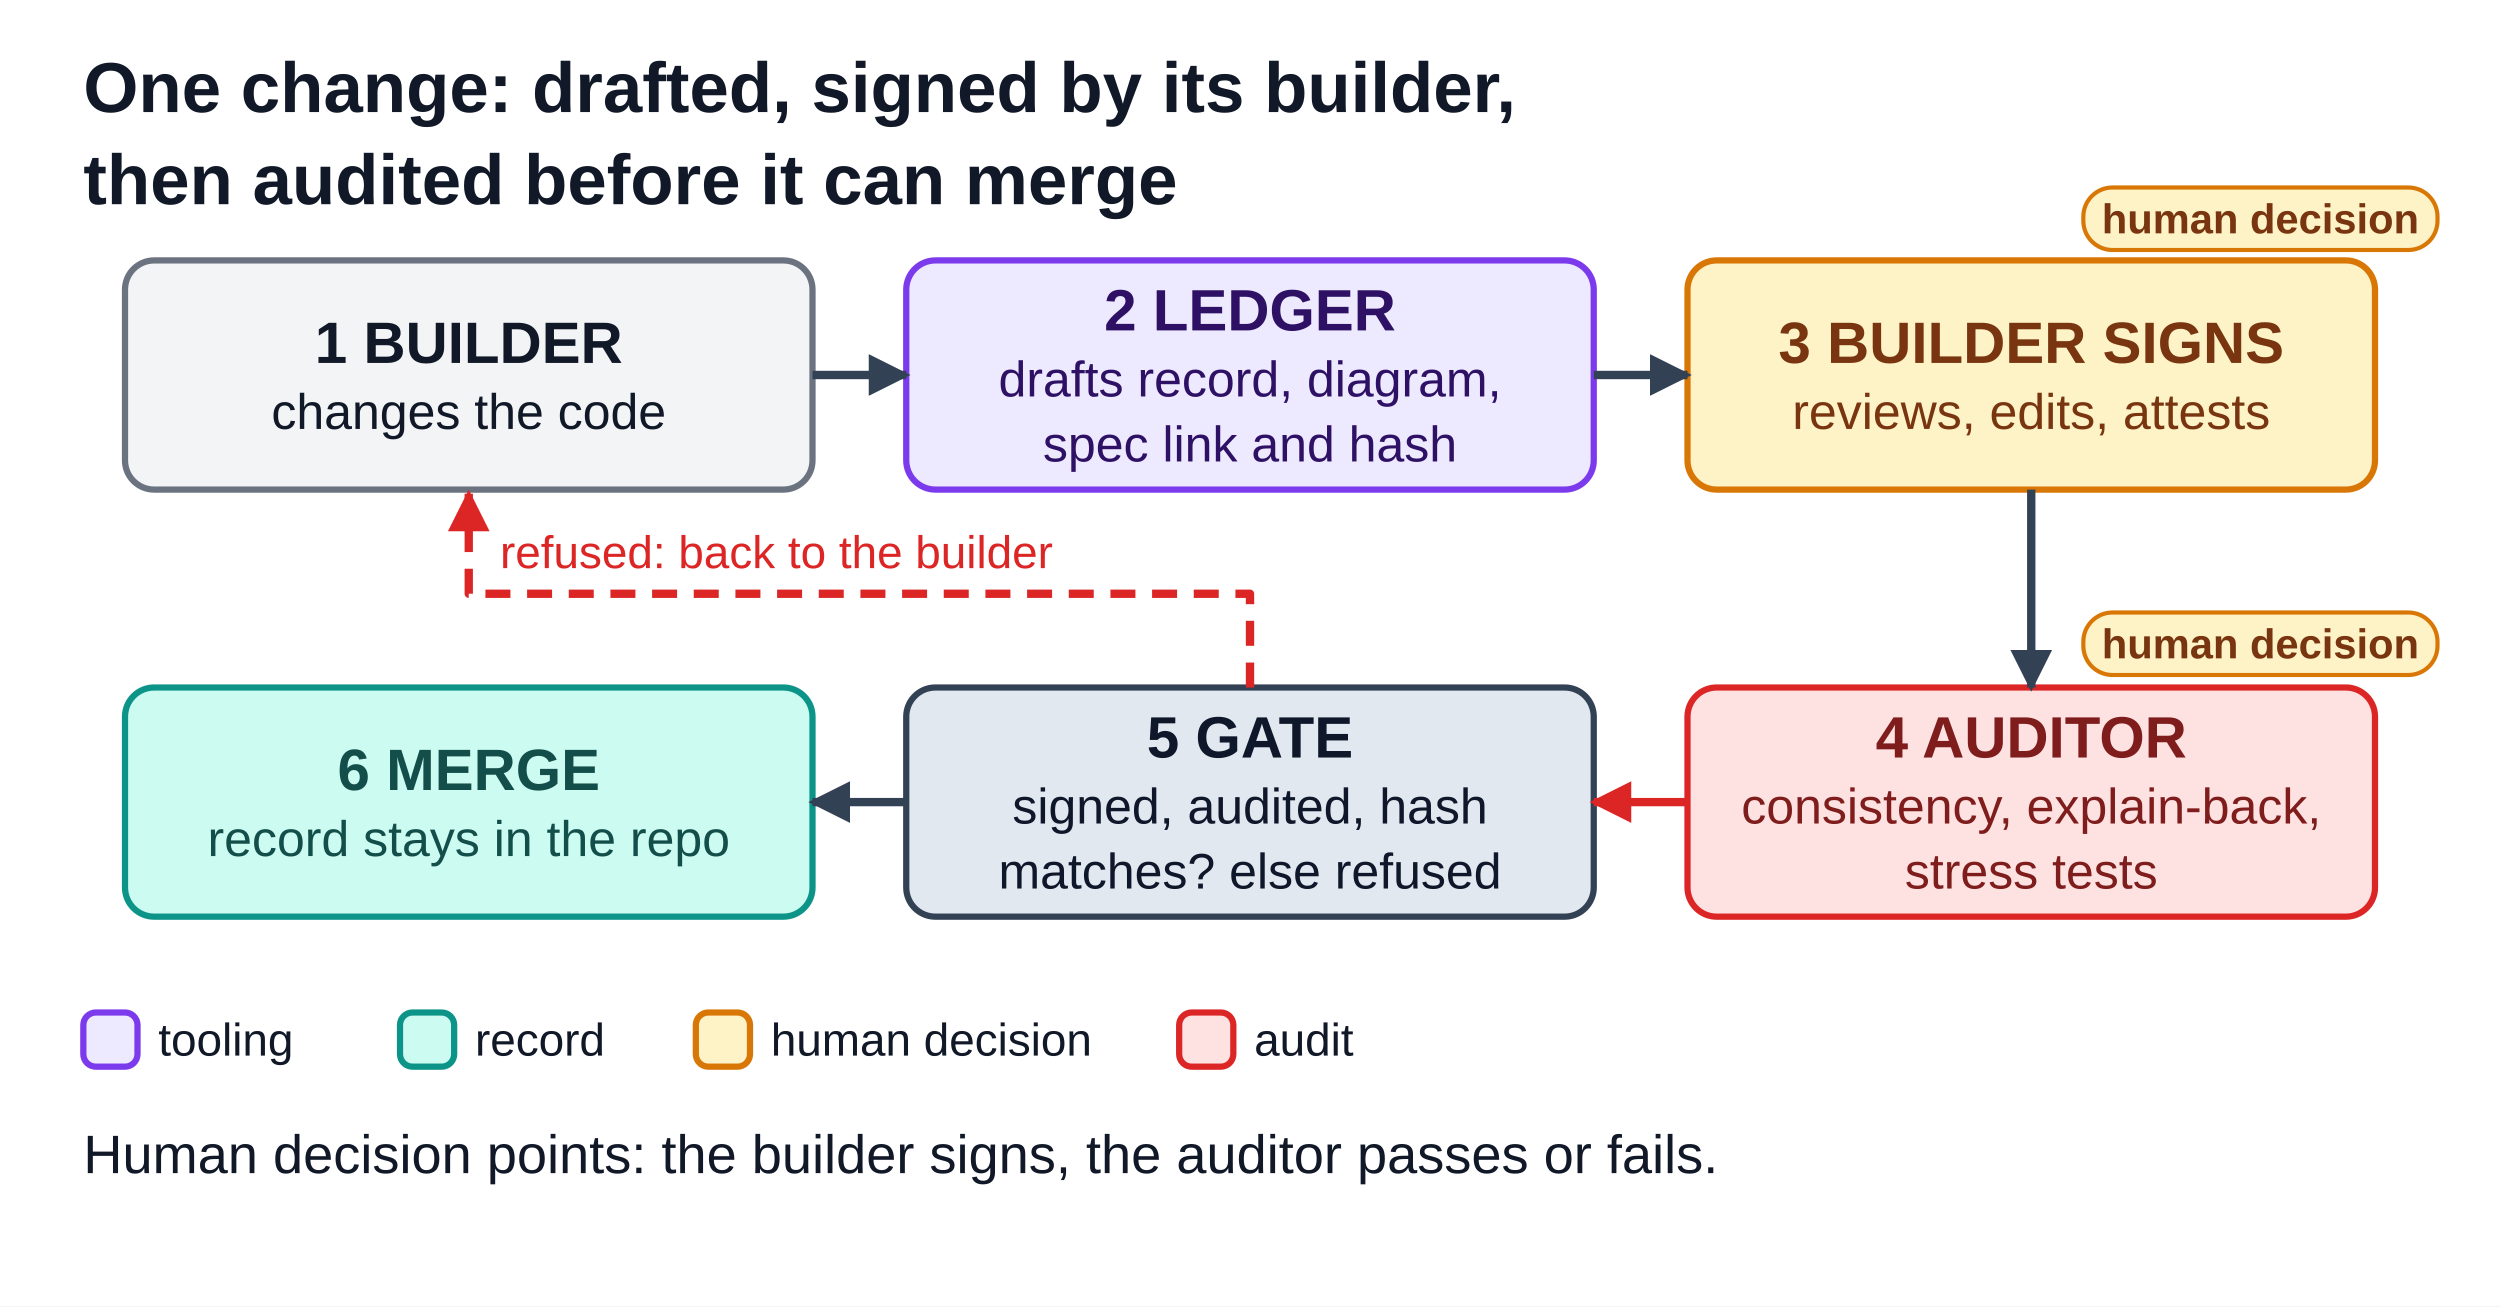
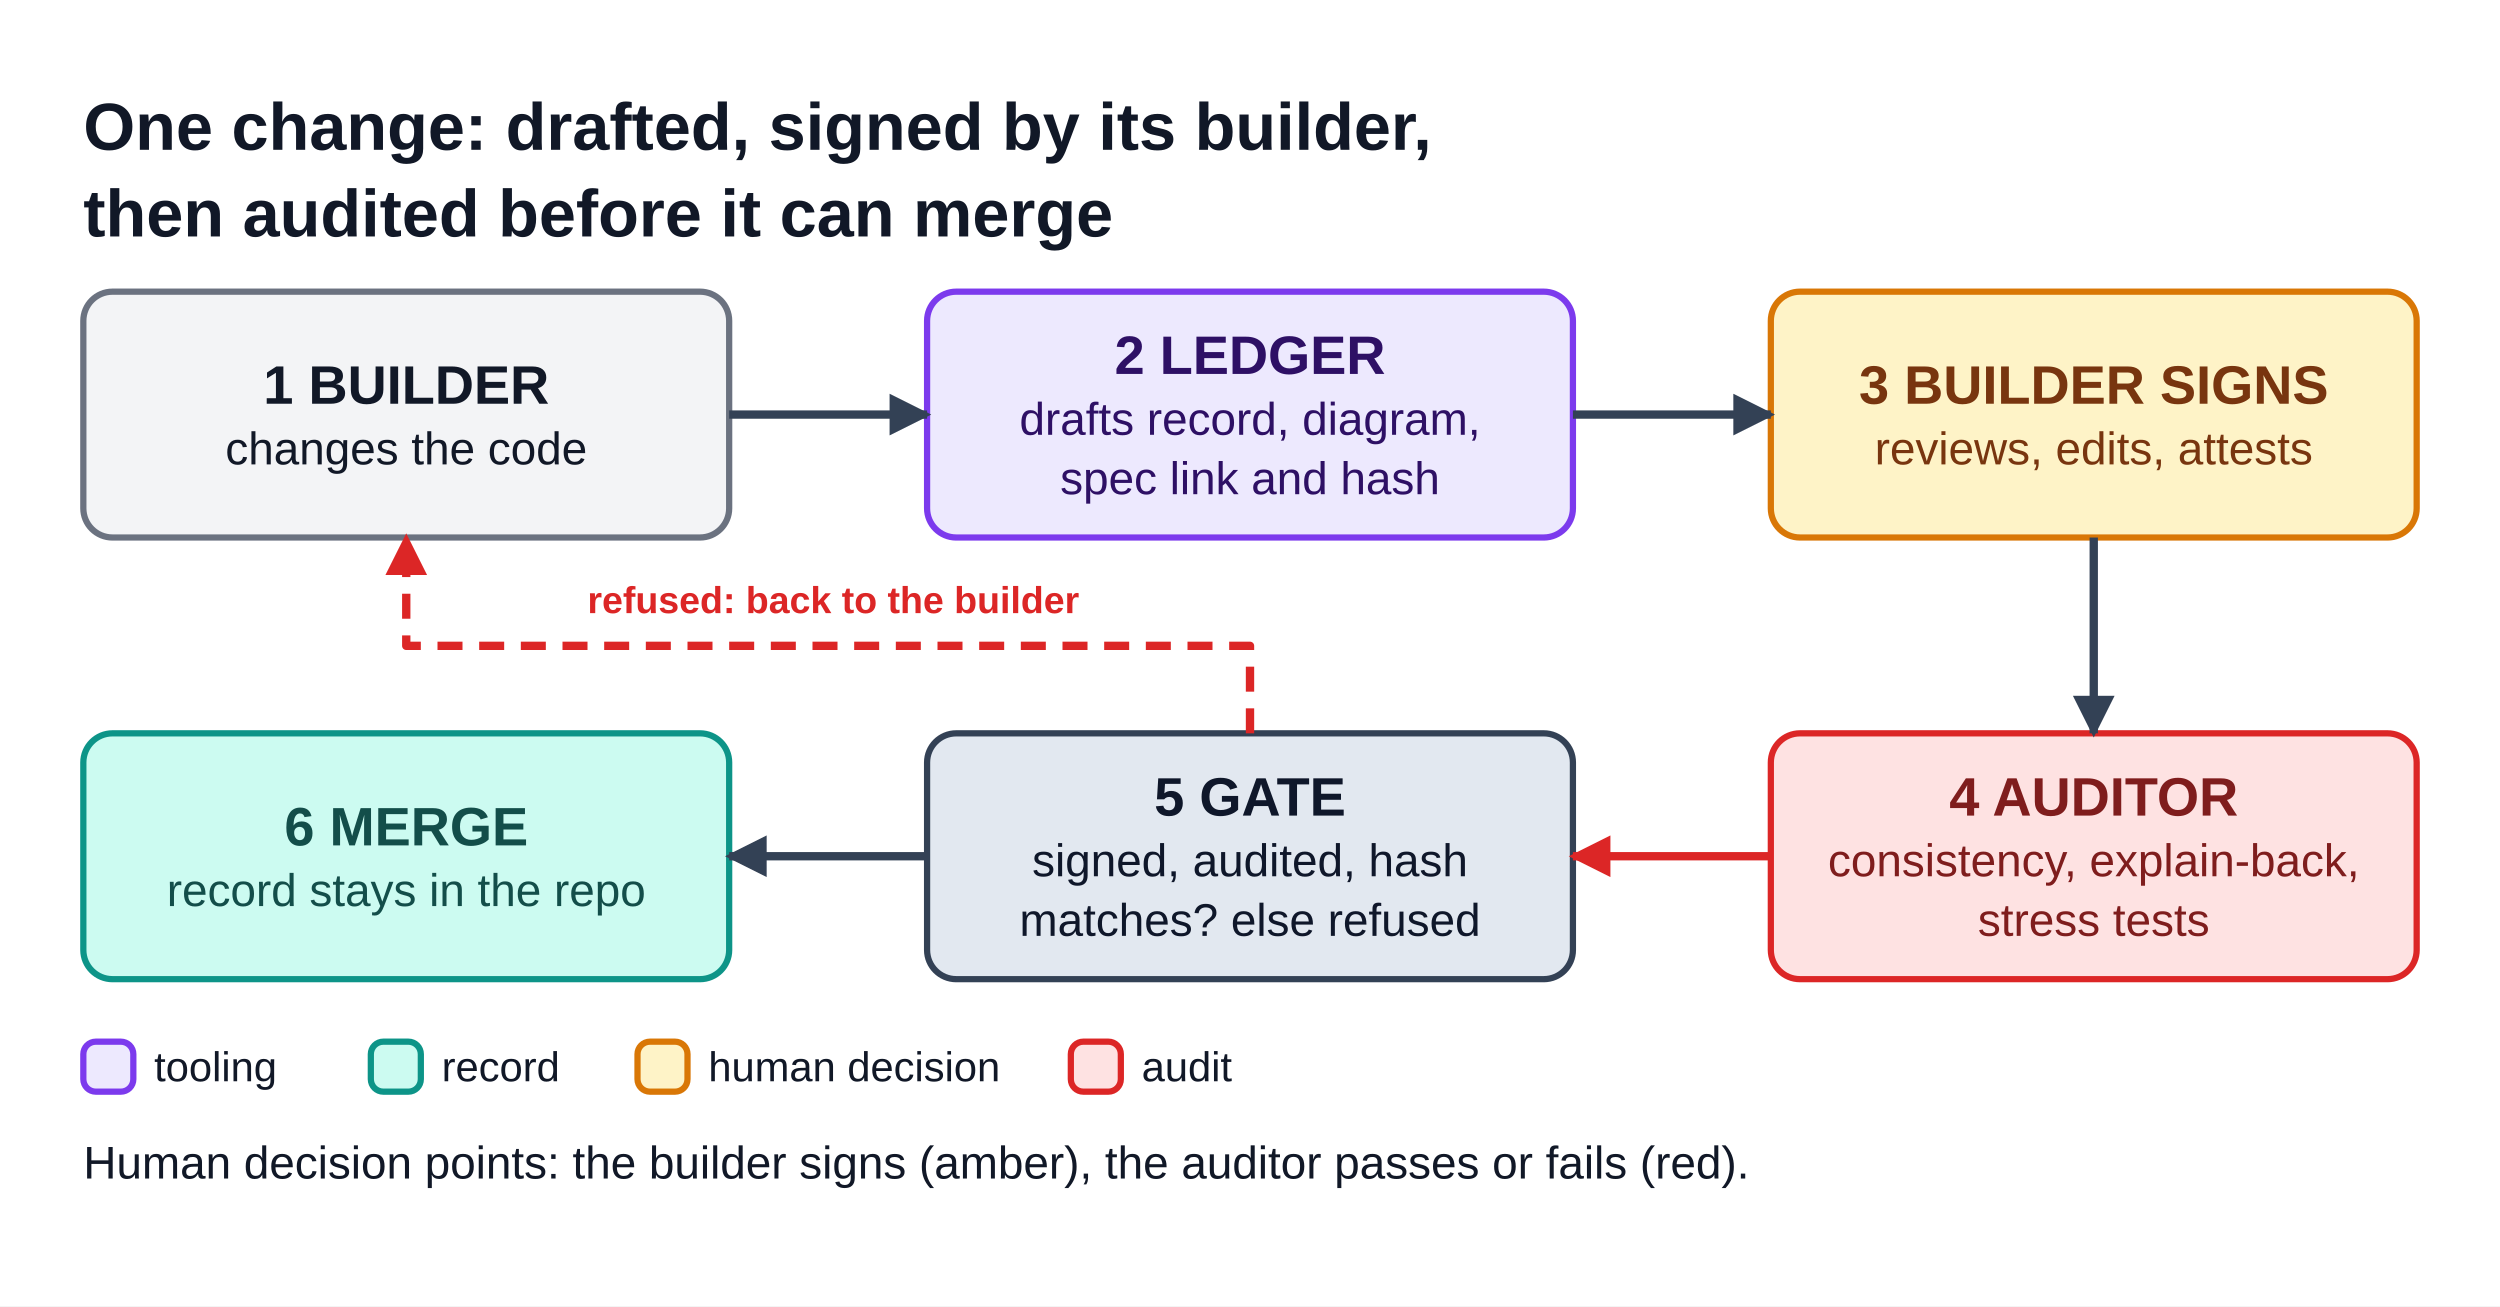
<svg xmlns="http://www.w3.org/2000/svg" width="1200" height="627" viewBox="0 0 1200 627" font-family="Segoe UI, Arial, Helvetica, sans-serif">
  <defs>
    <marker id="m334155" viewBox="0 0 10 10" refX="9" refY="5" markerWidth="5" markerHeight="5" orient="auto-start-reverse">
      <path d="M0,0 L10,5 L0,10 z" fill="#334155" />
    </marker>
    <marker id="mDC2626" viewBox="0 0 10 10" refX="9" refY="5" markerWidth="5" markerHeight="5" orient="auto-start-reverse">
      <path d="M0,0 L10,5 L0,10 z" fill="#DC2626" />
    </marker>
  </defs>
  <rect width="1200" height="627" fill="#FFFFFF" />
-   <text x="40" y="53.8" text-anchor="start" font-size="34" font-weight="700" fill="#111827">One change: drafted, signed by its builder,</text>
-   <text x="40" y="98.0" text-anchor="start" font-size="34" font-weight="700" fill="#111827">then audited before it can merge</text>
-   <rect x="60" y="125" width="330" height="110" rx="14" fill="#F3F4F6" fill-opacity="1" stroke="#6B7280" stroke-width="3" />
-   <text x="225.0" y="174.2" text-anchor="middle" font-size="28" font-weight="700" fill="#111827">1  BUILDER</text>
-   <text x="225.0" y="205.9" text-anchor="middle" font-size="24" font-weight="400" fill="#111827">changes the code</text>
-   <rect x="435" y="125" width="330" height="110" rx="14" fill="#EDE9FE" fill-opacity="1" stroke="#7C3AED" stroke-width="3" />
-   <text x="600.0" y="158.6" text-anchor="middle" font-size="28" font-weight="700" fill="#2E1065">2  LEDGER</text>
-   <text x="600.0" y="190.3" text-anchor="middle" font-size="24" font-weight="400" fill="#2E1065">drafts record, diagram,</text>
-   <text x="600.0" y="221.5" text-anchor="middle" font-size="24" font-weight="400" fill="#2E1065">spec link and hash</text>
-   <rect x="810" y="125" width="330" height="110" rx="14" fill="#FEF3C7" fill-opacity="1" stroke="#D97706" stroke-width="3" />
-   <text x="975.0" y="174.2" text-anchor="middle" font-size="28" font-weight="700" fill="#78350F">3  BUILDER SIGNS</text>
-   <text x="975.0" y="205.9" text-anchor="middle" font-size="24" font-weight="400" fill="#78350F">reviews, edits, attests</text>
-   <rect x="810" y="330" width="330" height="110" rx="14" fill="#FEE2E2" fill-opacity="1" stroke="#DC2626" stroke-width="3" />
-   <text x="975.0" y="363.6" text-anchor="middle" font-size="28" font-weight="700" fill="#7F1D1D">4  AUDITOR</text>
-   <text x="975.0" y="395.3" text-anchor="middle" font-size="24" font-weight="400" fill="#7F1D1D">consistency, explain-back,</text>
-   <text x="975.0" y="426.5" text-anchor="middle" font-size="24" font-weight="400" fill="#7F1D1D">stress tests</text>
-   <rect x="435" y="330" width="330" height="110" rx="14" fill="#E2E8F0" fill-opacity="1" stroke="#334155" stroke-width="3" />
-   <text x="600.0" y="363.6" text-anchor="middle" font-size="28" font-weight="700" fill="#0F172A">5  GATE</text>
-   <text x="600.0" y="395.3" text-anchor="middle" font-size="24" font-weight="400" fill="#0F172A">signed, audited, hash</text>
-   <text x="600.0" y="426.5" text-anchor="middle" font-size="24" font-weight="400" fill="#0F172A">matches? else refused</text>
-   <rect x="60" y="330" width="330" height="110" rx="14" fill="#CCFBF1" fill-opacity="1" stroke="#0D9488" stroke-width="3" />
-   <text x="225.0" y="379.2" text-anchor="middle" font-size="28" font-weight="700" fill="#134E4A">6  MERGE</text>
-   <text x="225.0" y="410.9" text-anchor="middle" font-size="24" font-weight="400" fill="#134E4A">record stays in the repo</text>
-   <polyline points="390,180 435,180" fill="none" stroke="#334155" stroke-width="4" stroke-linejoin="round" marker-end="url(#m334155)" />
-   <polyline points="765,180 810,180" fill="none" stroke="#334155" stroke-width="4" stroke-linejoin="round" marker-end="url(#m334155)" />
-   <polyline points="975,235 975,330" fill="none" stroke="#334155" stroke-width="4" stroke-linejoin="round" marker-end="url(#m334155)" />
-   <polyline points="810,385 765,385" fill="none" stroke="#DC2626" stroke-width="4" stroke-linejoin="round" marker-end="url(#mDC2626)" />
-   <polyline points="435,385 390,385" fill="none" stroke="#334155" stroke-width="4" stroke-linejoin="round" marker-end="url(#m334155)" />
-   <polyline points="600,330 600,285 225,285 225,237" fill="none" stroke="#DC2626" stroke-width="4" stroke-linejoin="round" stroke-dasharray="12 8" marker-end="url(#mDC2626)" />
-   <text x="240" y="272.7" text-anchor="start" font-size="22" font-weight="400" fill="#DC2626">refused: back to the builder</text>
-   <rect x="1000" y="90" width="170" height="30" rx="14" fill="#FEF3C7" fill-opacity="1" stroke="#D97706" stroke-width="2" />
-   <text x="1085.0" y="112.0" text-anchor="middle" font-size="20" font-weight="700" fill="#78350F">human decision</text>
-   <rect x="1000" y="294" width="170" height="30" rx="14" fill="#FEF3C7" fill-opacity="1" stroke="#D97706" stroke-width="2" />
-   <text x="1085.0" y="316.0" text-anchor="middle" font-size="20" font-weight="700" fill="#78350F">human decision</text>
-   <rect x="40" y="486" width="26" height="26" rx="6" fill="#EDE9FE" fill-opacity="1" stroke="#7C3AED" stroke-opacity="1" stroke-width="3" />
-   <text x="76" y="506.7" text-anchor="start" font-size="22" font-weight="400" fill="#111827">tooling</text>
-   <rect x="192" y="486" width="26" height="26" rx="6" fill="#CCFBF1" fill-opacity="1" stroke="#0D9488" stroke-opacity="1" stroke-width="3" />
-   <text x="228" y="506.7" text-anchor="start" font-size="22" font-weight="400" fill="#111827">record</text>
-   <rect x="334" y="486" width="26" height="26" rx="6" fill="#FEF3C7" fill-opacity="1" stroke="#D97706" stroke-opacity="1" stroke-width="3" />
-   <text x="370" y="506.7" text-anchor="start" font-size="22" font-weight="400" fill="#111827">human decision</text>
-   <rect x="566" y="486" width="26" height="26" rx="6" fill="#FEE2E2" fill-opacity="1" stroke="#DC2626" stroke-opacity="1" stroke-width="3" />
-   <text x="602" y="506.7" text-anchor="start" font-size="22" font-weight="400" fill="#111827">audit</text>
-   <text x="40" y="563.1" text-anchor="start" font-size="26" font-weight="400" fill="#111827">Human decision points: the builder signs, the auditor passes or fails.</text>
+   <text x="40" y="71.9" text-anchor="start" font-size="32" font-weight="700" fill="#111827">One change: drafted, signed by its builder,</text>
+   <text x="40" y="113.5" text-anchor="start" font-size="32" font-weight="700" fill="#111827">then audited before it can merge</text>
+   <rect x="40" y="140" width="310" height="118" rx="14" fill="#F3F4F6" fill-opacity="1" stroke="#6B7280" stroke-width="3" />
+   <text x="195.0" y="193.8" text-anchor="middle" font-size="26" font-weight="700" fill="#111827">1  BUILDER</text>
+   <text x="195.0" y="222.9" text-anchor="middle" font-size="22" font-weight="400" fill="#111827">changes the code</text>
+   <rect x="445" y="140" width="310" height="118" rx="14" fill="#EDE9FE" fill-opacity="1" stroke="#7C3AED" stroke-width="3" />
+   <text x="600.0" y="179.5" text-anchor="middle" font-size="26" font-weight="700" fill="#2E1065">2  LEDGER</text>
+   <text x="600.0" y="208.7" text-anchor="middle" font-size="22" font-weight="400" fill="#2E1065">drafts record, diagram,</text>
+   <text x="600.0" y="237.2" text-anchor="middle" font-size="22" font-weight="400" fill="#2E1065">spec link and hash</text>
+   <rect x="850" y="140" width="310" height="118" rx="14" fill="#FEF3C7" fill-opacity="1" stroke="#D97706" stroke-width="3" />
+   <text x="1005.0" y="193.8" text-anchor="middle" font-size="26" font-weight="700" fill="#78350F">3  BUILDER SIGNS</text>
+   <text x="1005.0" y="222.9" text-anchor="middle" font-size="22" font-weight="400" fill="#78350F">reviews, edits, attests</text>
+   <rect x="850" y="352" width="310" height="118" rx="14" fill="#FEE2E2" fill-opacity="1" stroke="#DC2626" stroke-width="3" />
+   <text x="1005.0" y="391.5" text-anchor="middle" font-size="26" font-weight="700" fill="#7F1D1D">4  AUDITOR</text>
+   <text x="1005.0" y="420.6" text-anchor="middle" font-size="22" font-weight="400" fill="#7F1D1D">consistency, explain-back,</text>
+   <text x="1005.0" y="449.2" text-anchor="middle" font-size="22" font-weight="400" fill="#7F1D1D">stress tests</text>
+   <rect x="445" y="352" width="310" height="118" rx="14" fill="#E2E8F0" fill-opacity="1" stroke="#334155" stroke-width="3" />
+   <text x="600.0" y="391.5" text-anchor="middle" font-size="26" font-weight="700" fill="#0F172A">5  GATE</text>
+   <text x="600.0" y="420.6" text-anchor="middle" font-size="22" font-weight="400" fill="#0F172A">signed, audited, hash</text>
+   <text x="600.0" y="449.2" text-anchor="middle" font-size="22" font-weight="400" fill="#0F172A">matches? else refused</text>
+   <rect x="40" y="352" width="310" height="118" rx="14" fill="#CCFBF1" fill-opacity="1" stroke="#0D9488" stroke-width="3" />
+   <text x="195.0" y="405.8" text-anchor="middle" font-size="26" font-weight="700" fill="#134E4A">6  MERGE</text>
+   <text x="195.0" y="434.9" text-anchor="middle" font-size="22" font-weight="400" fill="#134E4A">record stays in the repo</text>
+   <polyline points="350,199.0 445,199.0" fill="none" stroke="#334155" stroke-width="4" stroke-linejoin="round" marker-end="url(#m334155)" />
+   <polyline points="755,199.0 850,199.0" fill="none" stroke="#334155" stroke-width="4" stroke-linejoin="round" marker-end="url(#m334155)" />
+   <polyline points="1005.0,258 1005.0,352" fill="none" stroke="#334155" stroke-width="4" stroke-linejoin="round" marker-end="url(#m334155)" />
+   <polyline points="850,411.0 755,411.0" fill="none" stroke="#DC2626" stroke-width="4" stroke-linejoin="round" marker-end="url(#mDC2626)" />
+   <polyline points="445,411.0 350,411.0" fill="none" stroke="#334155" stroke-width="4" stroke-linejoin="round" marker-end="url(#m334155)" />
+   <polyline points="600.0,352 600.0,310 195.0,310 195.0,258" fill="none" stroke="#DC2626" stroke-width="4" stroke-linejoin="round" stroke-dasharray="12 8" marker-end="url(#mDC2626)" />
+   <rect x="263.0" y="275" width="274" height="26" rx="6" fill="#FFFFFF" />
+   <text x="400.0" y="294.3" text-anchor="middle" font-size="18" font-weight="700" fill="#DC2626">refused: back to the builder</text>
+   <rect x="40" y="500" width="24" height="24" rx="6" fill="#EDE9FE" fill-opacity="1" stroke="#7C3AED" stroke-opacity="1" stroke-width="3" />
+   <text x="74" y="519.0" text-anchor="start" font-size="20" font-weight="400" fill="#111827">tooling</text>
+   <rect x="178" y="500" width="24" height="24" rx="6" fill="#CCFBF1" fill-opacity="1" stroke="#0D9488" stroke-opacity="1" stroke-width="3" />
+   <text x="212" y="519.0" text-anchor="start" font-size="20" font-weight="400" fill="#111827">record</text>
+   <rect x="306" y="500" width="24" height="24" rx="6" fill="#FEF3C7" fill-opacity="1" stroke="#D97706" stroke-opacity="1" stroke-width="3" />
+   <text x="340" y="519.0" text-anchor="start" font-size="20" font-weight="400" fill="#111827">human decision</text>
+   <rect x="514" y="500" width="24" height="24" rx="6" fill="#FEE2E2" fill-opacity="1" stroke="#DC2626" stroke-opacity="1" stroke-width="3" />
+   <text x="548" y="519.0" text-anchor="start" font-size="20" font-weight="400" fill="#111827">audit</text>
+   <text x="40" y="565.7" text-anchor="start" font-size="22" font-weight="400" fill="#111827">Human decision points: the builder signs (amber), the auditor passes or fails (red).</text>
</svg>
